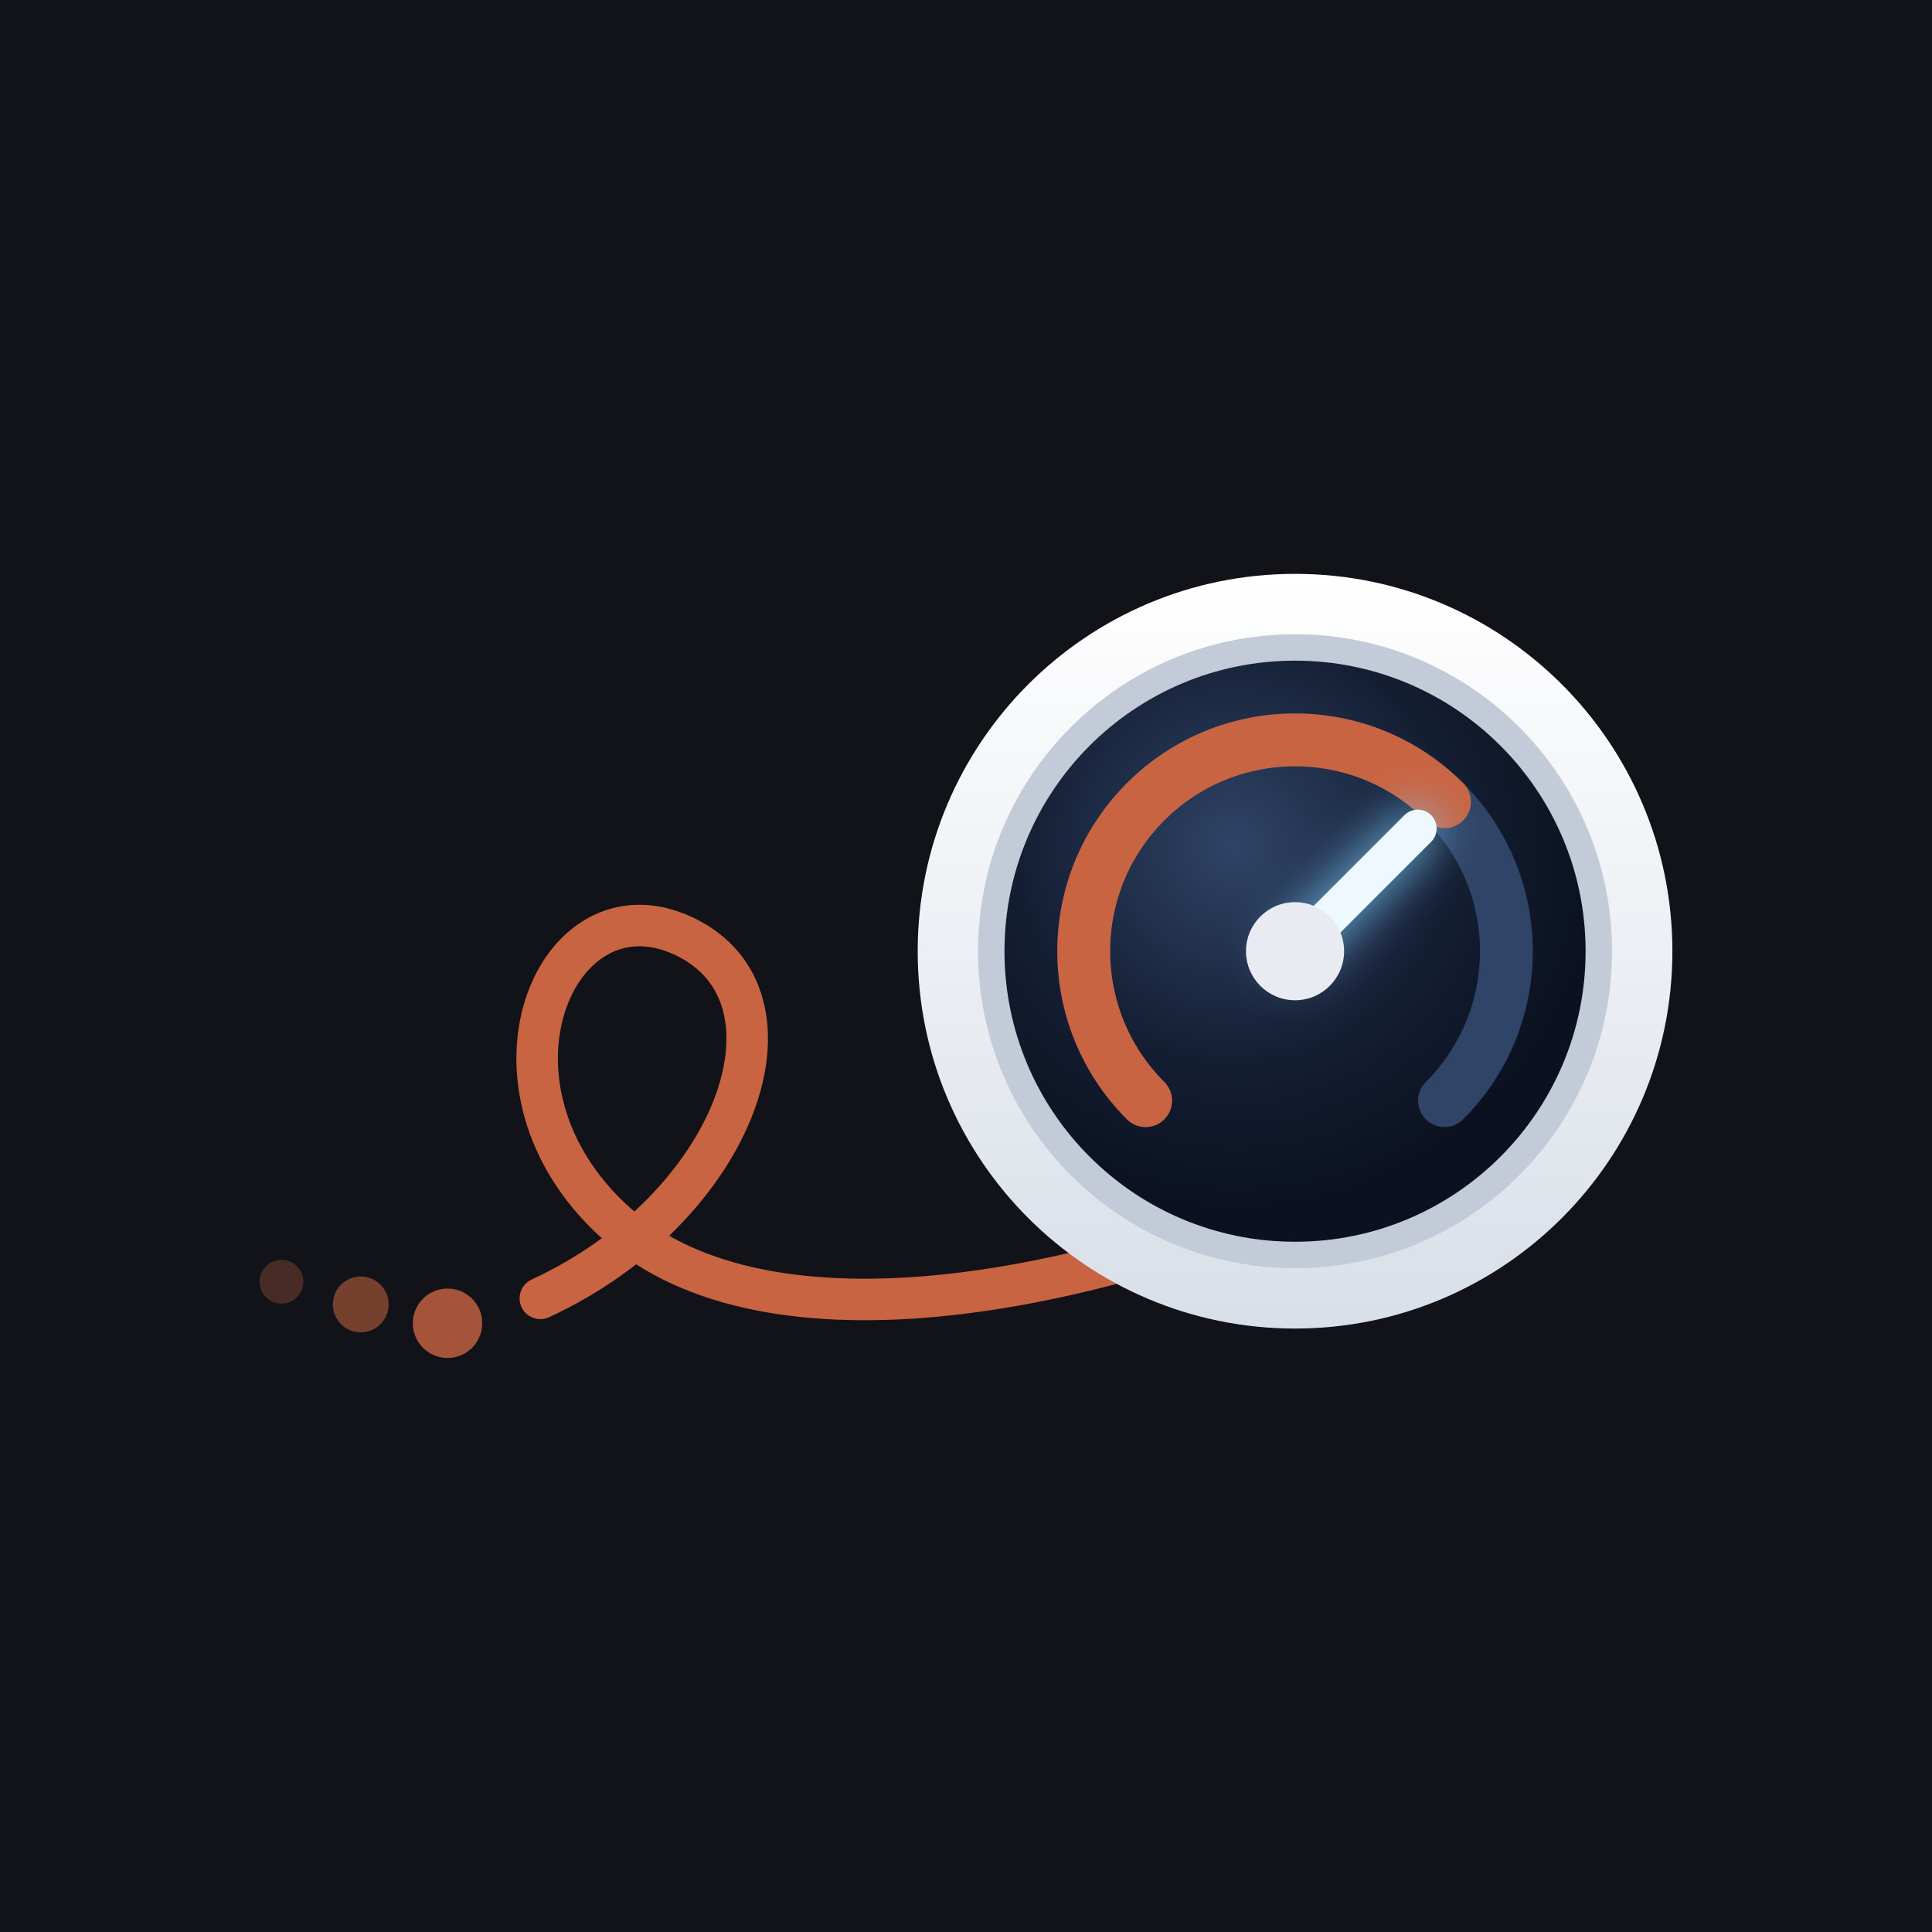
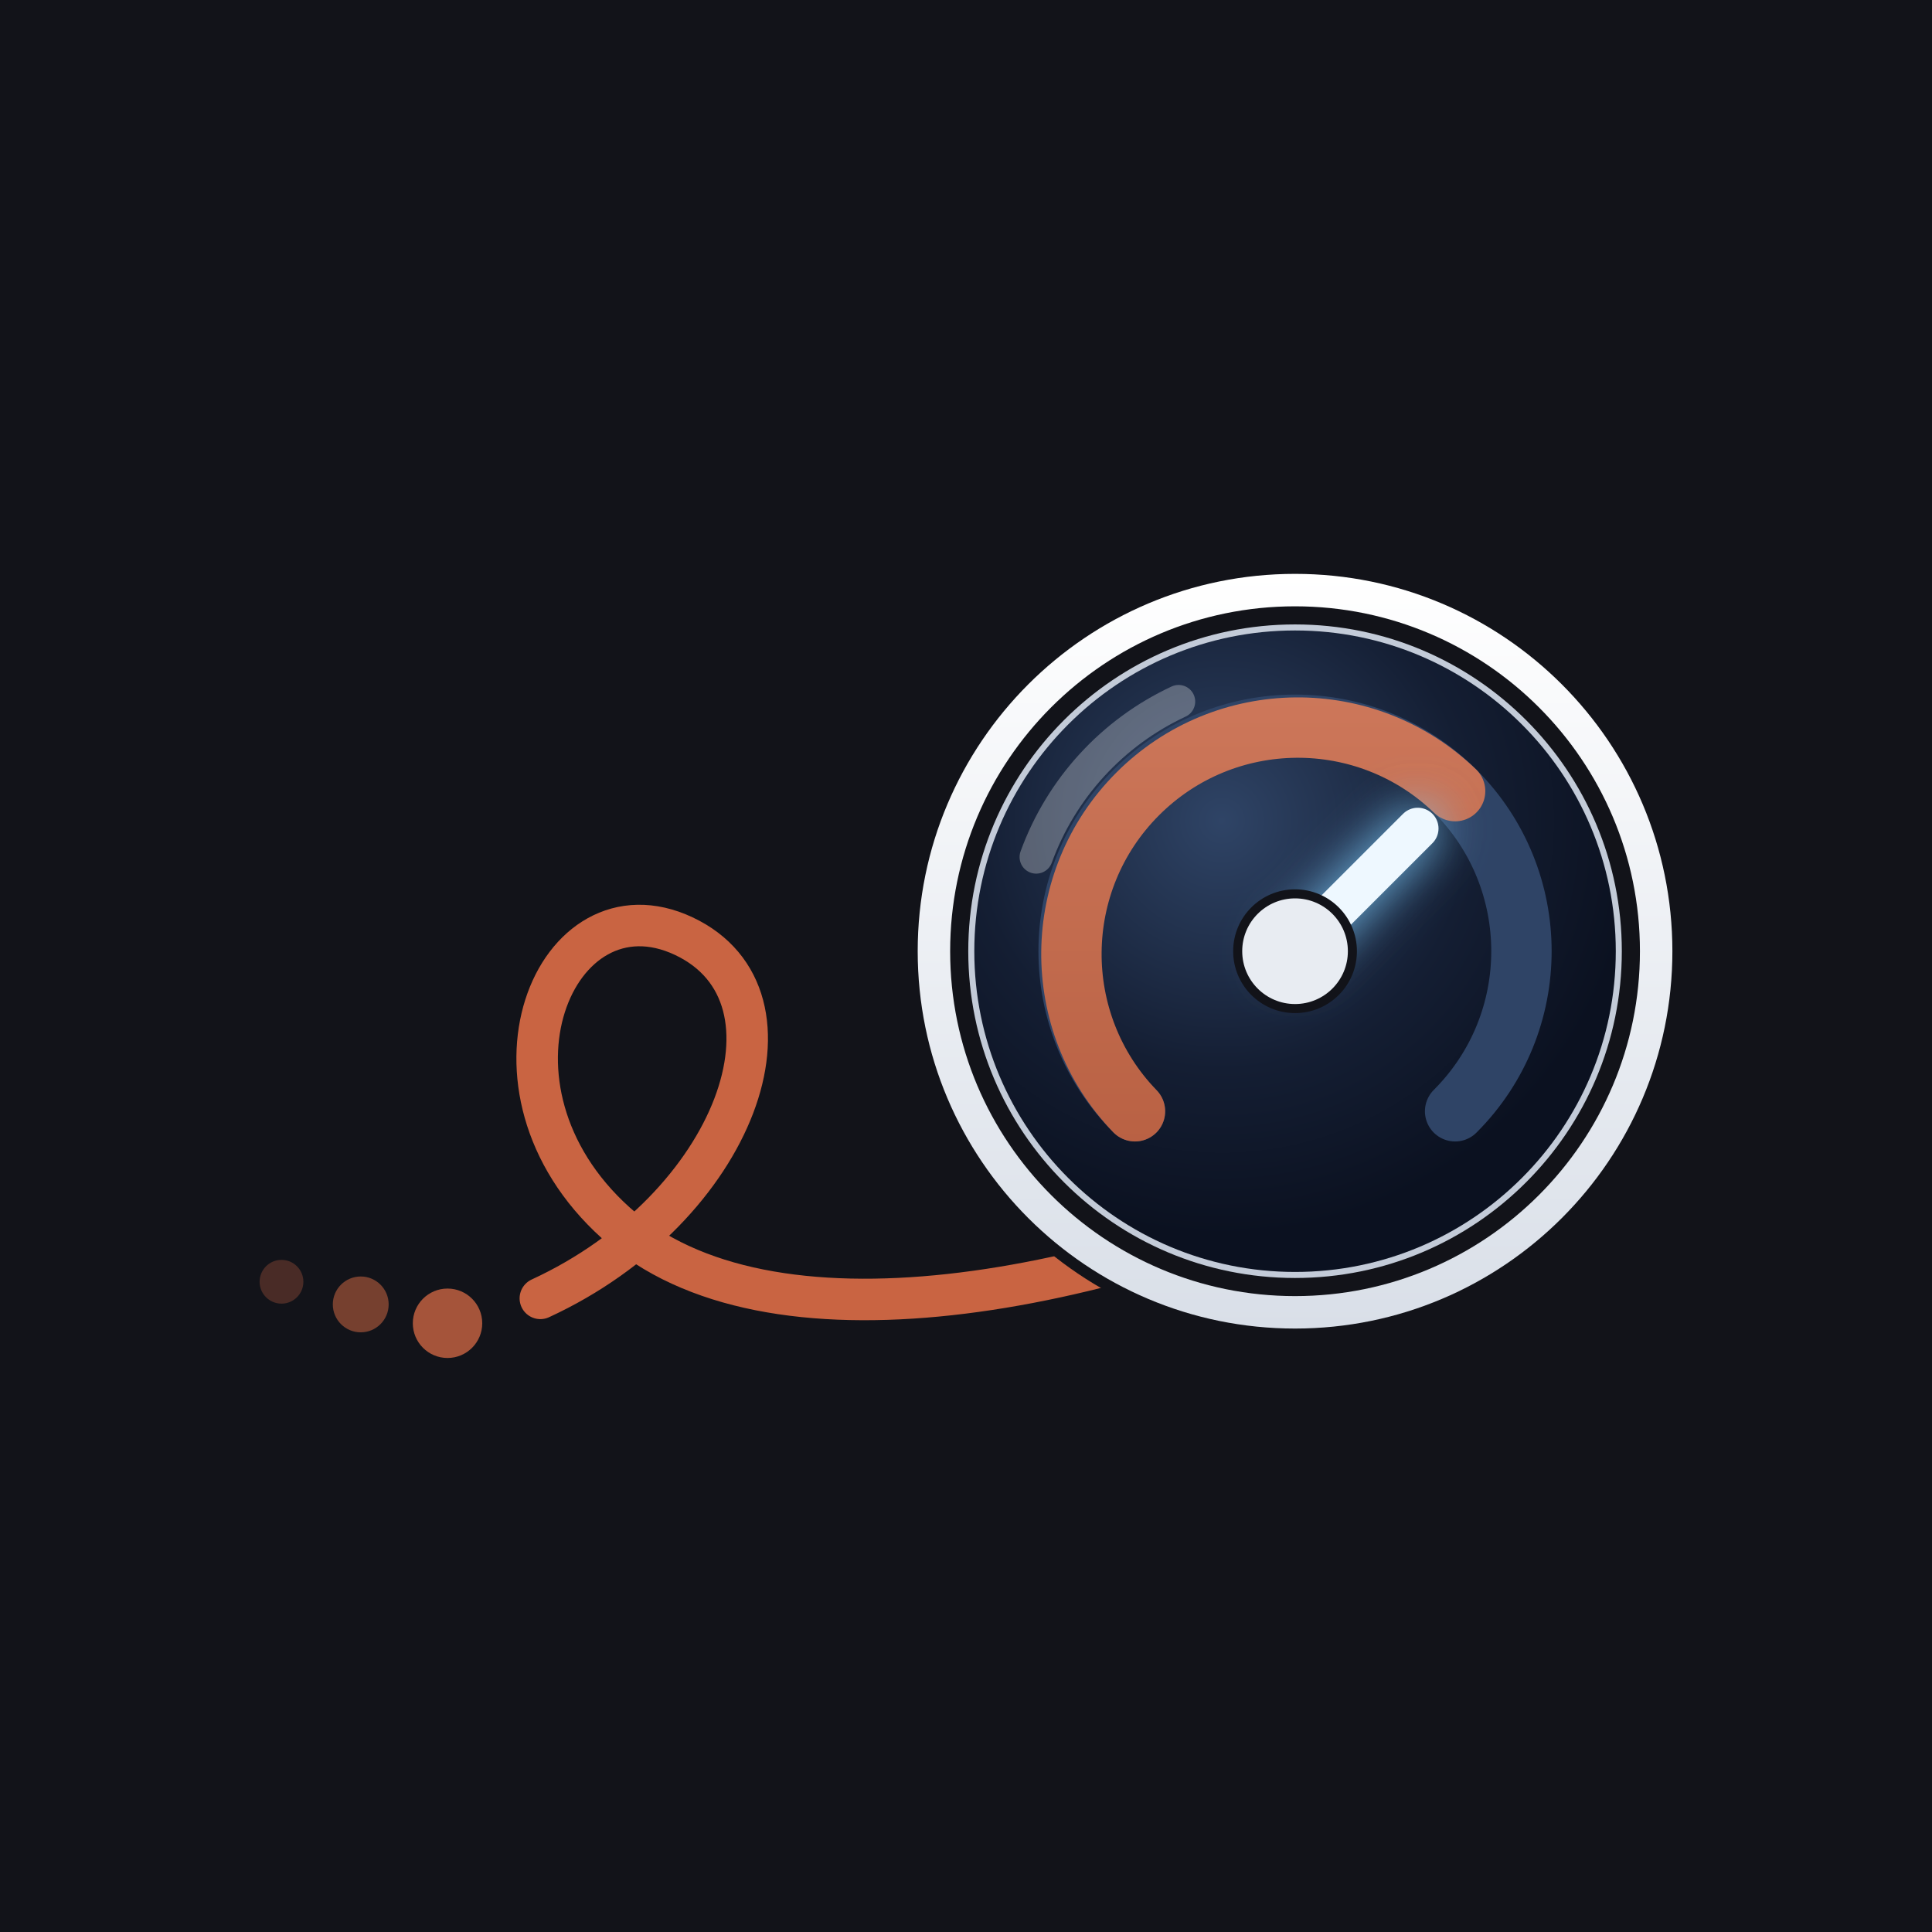
<svg xmlns="http://www.w3.org/2000/svg" viewBox="0 0 64 64" width="1024" height="1024">
  <defs>
    <linearGradient id="tgp-shell" x1="0" y1="-50" x2="0" y2="50" gradientUnits="userSpaceOnUse">
      <stop offset="0" stop-color="#ffffff" />
      <stop offset="1" stop-color="#d9dfe8" />
    </linearGradient>
-     <radialGradient id="tgp-face" cx="-8" cy="-14" r="48" gradientUnits="userSpaceOnUse">
+     <radialGradient id="tgp-face" cx="-9.7" cy="-17.3" r="55" gradientUnits="userSpaceOnUse">
      <stop offset="0" stop-color="#2f4466" />
      <stop offset="0.6" stop-color="#141e33" />
      <stop offset="1" stop-color="#0b1120" />
    </radialGradient>
+     <linearGradient id="tgp-arc" x1="0" y1="-50" x2="0" y2="50" gradientUnits="userSpaceOnUse">
+       <stop offset="0" stop-color="#d27d60" />
+       <stop offset="1" stop-color="#b1583a" />
+     </linearGradient>
    <filter id="tgp-glow" x="-1" y="-1" width="3" height="3">
      <feGaussianBlur stdDeviation="3.2" />
    </filter>
  </defs>
  <rect width="64" height="64" fill="#121319" />
  <g transform="translate(42.9 31.51) scale(0.25)">
    <path d="M12,28 C-26,46 -70,54 -90,36 C-110,18 -98,-10 -81,-2 C-64,6 -74,34 -100,46" fill="none" stroke="#c96442" stroke-width="5.5" stroke-linecap="round" />
    <circle cx="-112.3" cy="49.3" r="4.6" fill="#c96442" opacity="0.8" />
    <circle cx="-123.8" cy="46.8" r="3.7" fill="#c96442" opacity="0.55" />
    <circle cx="-134.3" cy="43.8" r="2.9" fill="#c96442" opacity="0.3" />
-     <circle r="50" fill="url(#tgp-shell)" />
-     <circle r="42" fill="#c3cbd8" />
-     <circle r="38.5" fill="url(#tgp-face)" />
-     <path d="M-19.8,19.8 A28,28 0 1 1 19.8,19.8" fill="none" stroke="#2f4466" stroke-width="7" stroke-linecap="round" />
-     <path d="M-19.8,19.8 A28,28 0 0 1 19.8,-19.8" fill="none" stroke="#c96442" stroke-width="7" stroke-linecap="round" />
-     <path d="M0,0 L16.26,-16.26" stroke="#7fcfff" stroke-width="5" stroke-linecap="round" filter="url(#tgp-glow)" opacity="0.9" />
-     <path d="M0,0 L16.26,-16.26" stroke="#eef8ff" stroke-width="5" stroke-linecap="round" />
-     <circle r="6.5" fill="#e8ecf2" />
+     <circle r="50" fill="url(#tgp-shell)" stroke="#121319" stroke-width="3" paint-order="stroke" />
+     <circle r="44.5" fill="#c3cbd8" stroke="#121319" stroke-width="2.4" />
+     <circle r="42.5" fill="url(#tgp-face)" />
+     <path d="M-34.3,-12.48 A36.5,36.5 0 0 1 -15.43,-33.08" fill="none" stroke="#fff" stroke-opacity="0.28" stroke-width="4.4" stroke-linecap="round" />
+     <path d="M-21.21,21.21 A30,30 0 1 1 21.21,21.21" fill="none" stroke="#2f4466" stroke-width="8" stroke-linecap="round" />
+     <path d="M-21.21,21.21 A30,30 0 0 1 21.21,-21.21" fill="none" stroke="url(#tgp-arc)" stroke-width="8" stroke-linecap="round" />
+     <path d="M0,0 L16.26,-16.26" stroke="#7fcfff" stroke-width="5.5" stroke-linecap="round" filter="url(#tgp-glow)" opacity="0.9" />
+     <path d="M0,0 L16.26,-16.26" stroke="#eef8ff" stroke-width="5.5" stroke-linecap="round" />
+     <circle r="7" fill="#e8ecf2" stroke="#121319" stroke-width="2.4" paint-order="stroke" />
  </g>
</svg>
